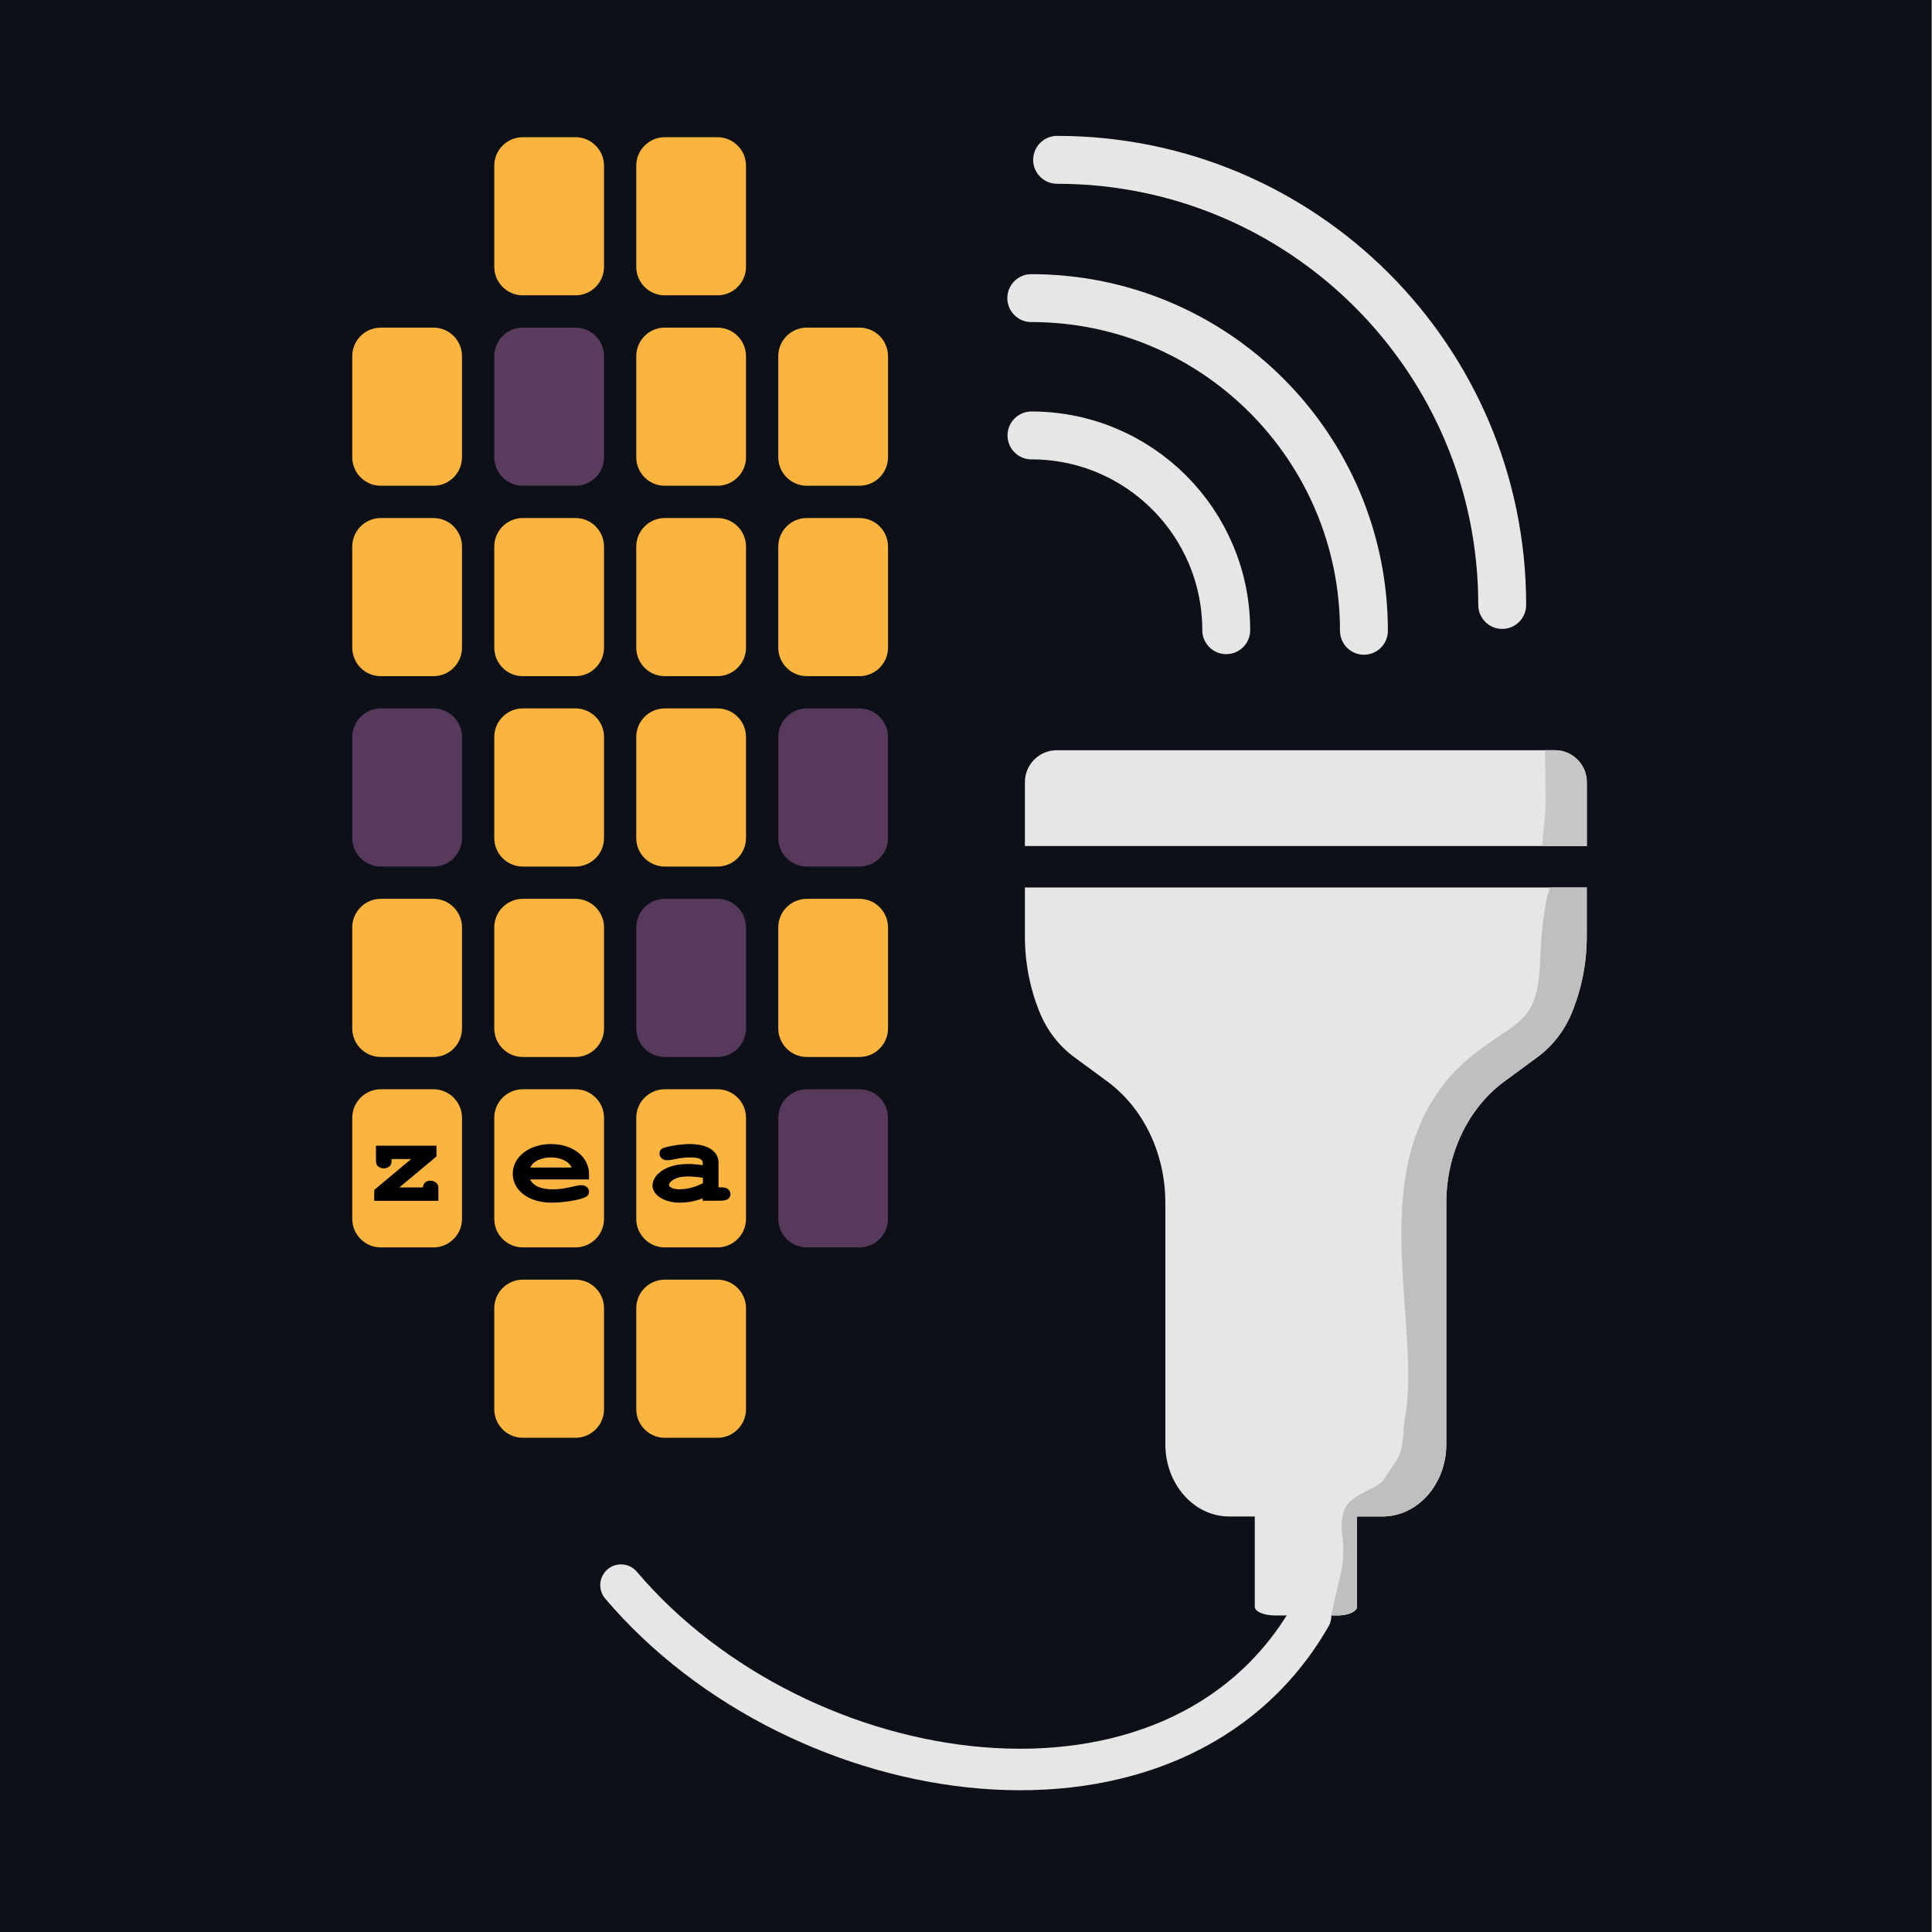
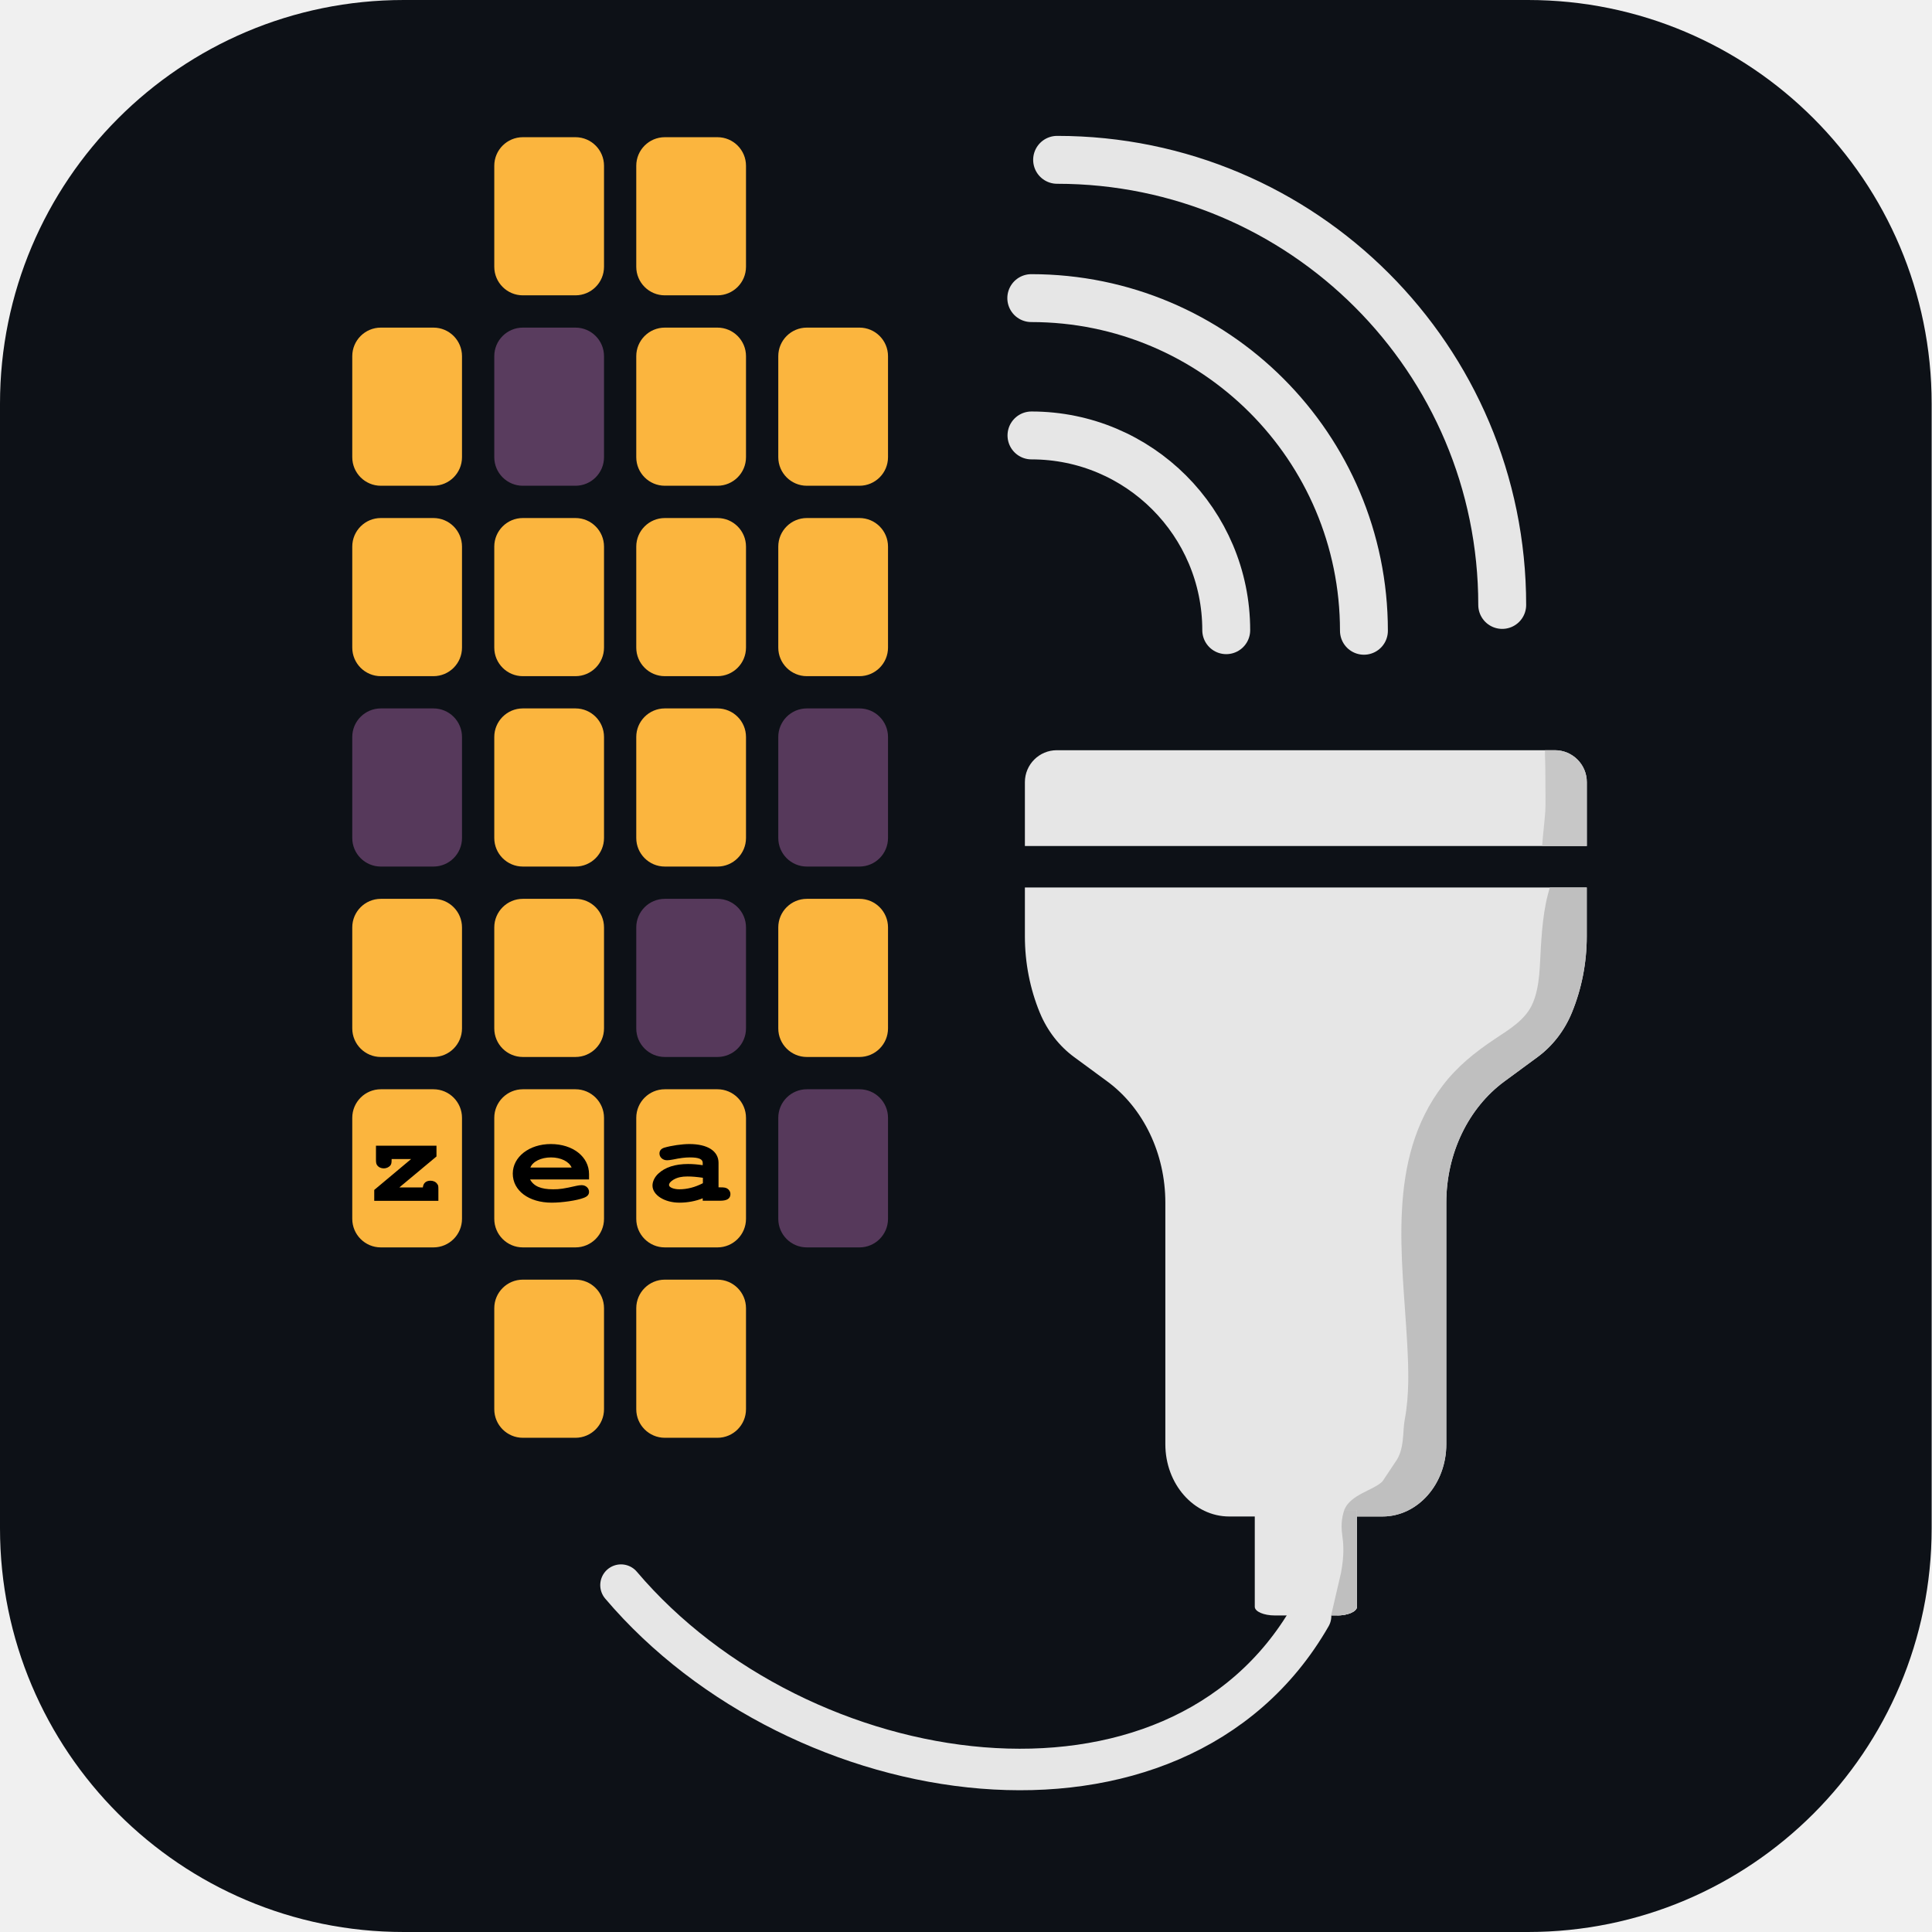
<svg xmlns="http://www.w3.org/2000/svg" id="a" data-name="logo" viewBox="0 0 605 605.11" width="605" height="605.11">
  <defs>
    <style>
      .aj, .ak, .al {
        fill: none;
      }

      .am {
        fill: #e6e6e6;
      }

      .an {
        fill: #593c5e;
      }

      .ao {
        fill: #c7c7c7;
      }

      .ap {
        fill: #fff;
      }

      .aq {
        fill: #56395b;
      }

      .ar {
        font-family: Courier-Bold, Courier;
        font-size: 40.61px;
        font-weight: 700;
      }

      .as {
        clip-path: url(#j);
      }

      .at {
        clip-path: url(#e);
      }

      .au {
        clip-path: url(#d);
      }

      .av {
        clip-path: url(#g);
      }

      .aw {
        clip-path: url(#f);
      }

      .ak {
        stroke-width: 15px;
      }

      .ak, .al {
        stroke: #e6e6e6;
        stroke-linecap: round;
        stroke-miterlimit: 10;
      }

      .al {
        stroke-width: 13px;
      }

      .ax {
        fill: #bfbfbf;
      }

      .ay {
        fill: #fbb53e;
      }

      .bg {
        fill: #0d1117;
      }

      @media (prefers-color-scheme: light) {
        .bg {
          fill: #ffffff;
        }
      }
    </style>
    <clipPath id="d">
      <path class="al" d="M410.48,506.13c-42.34,73.8-159.98,56.34-215.98-9.66" />
    </clipPath>
    <clipPath id="e">
      <path class="am" d="M331,234.97h156c5.52,0,10,4.48,10,10v20h-176v-20c0-5.52,4.48-10,10-10Z" />
    </clipPath>
    <clipPath id="f">
      <path class="am" d="M321,277.97v15.31c0,8.28,1.6,16.41,4.65,23.84,2.35,5.72,6.12,10.54,10.79,13.97l10.33,7.59c11.37,8.35,18.22,22.65,18.22,37.99v75.66c0,12.51,8.95,22.64,20,22.64h48c11.05,0,20-10.14,20-22.64v-75.66c0-15.34,6.86-29.64,18.22-37.99l10.33-7.59c4.67-3.43,8.45-8.25,10.79-13.97,3.05-7.43,4.65-15.56,4.65-23.84v-15.31h-176Z" />
    </clipPath>
    <clipPath id="g">
      <path class="am" d="M418.71,505.97h-19.42c-3.47,0-6.29-1.22-6.29-2.73v-30.27h32v30.27c0,1.51-2.82,2.73-6.29,2.73Z" />
    </clipPath>
    <clipPath id="j">
      <rect class="aj" x="110.33" y="42.97" width="167.79" height="414" />
    </clipPath>
  </defs>
  <g id="b" data-name="background">
-     <rect class="bg" width="605" height="605.11" />
+     <rect class="bg" width="605" height="605.11" rx="126.45" ry="126.45" />
  </g>
  <g id="c" data-name="probe">
    <g>
      <g class="au">
        <path class="ap" d="M432.06,499.44c-4.93-2.88-12.31-1.35-15.05,3.95-15.29,29.59-46.65,45.54-71.4,66.04-4.58,3.79-3.92,11.63,0,15.56,4.53,4.53,10.97,3.8,15.56,0,26.48-21.94,58.45-38.79,74.84-70.5,2.73-5.28,1.37-11.94-3.95-15.05Z" />
      </g>
      <path class="al" d="M410.48,506.13c-42.34,73.8-159.98,56.34-215.98-9.66" />
    </g>
    <g>
      <path class="am" d="M331,234.97h156c5.52,0,10,4.48,10,10v20h-176v-20c0-5.52,4.48-10,10-10Z" />
      <g class="at">
        <path class="ao" d="M503.48,229.6c-2.33-5.47-10.38-6.68-15.05-3.95-5.66,3.31-4.43,9.35-4.43,15.32s.14,10.93,0,13c-.26,3.78-.74,7.22-1,11-.41,5.93,5.73,5.97,11.38,5.97,6.3,0,10.59-5.05,11-11,.72-10.47,2.33-20.43-1.89-30.34Z" />
      </g>
    </g>
    <g>
      <path class="am" d="M321,277.97v15.31c0,8.28,1.6,16.41,4.65,23.84,2.35,5.72,6.12,10.54,10.79,13.97l10.33,7.59c11.37,8.35,18.22,22.65,18.22,37.99v75.66c0,12.51,8.95,22.64,20,22.64h48c11.05,0,20-10.14,20-22.64v-75.66c0-15.34,6.86-29.64,18.22-37.99l10.33-7.59c4.67-3.43,8.45-8.25,10.79-13.97,3.05-7.43,4.65-15.56,4.65-23.84v-15.31h-176Z" />
      <g class="aw">
        <path class="ax" d="M433,463.97c-2.85,2.87-10,4-12,9,0,0-1.79,4.86,0,5,2.64.21,4.47,5.46,6.85,6.71,4.52,2.39,11.6,1.75,14.53-2.98,11.41-5.01,17.4-22.25,19.21-33.56,2.67-16.65.53-33.1-.54-49.78-.82-12.86-.97-27.18,4.63-39.03,6.41-13.57,21.62-17.48,30.3-29.14,11.01-14.79,5.25-33.16,11.68-49.25,1.66-4.14-.53-8.88-3.96-11.59.21-.52.4-1.07.54-1.66,2.89-11.94,2.63-24.3-1.27-35.99-1.88-5.63-7.58-9.32-13.53-7.68-5.5,1.51-9.57,7.87-7.68,13.53,2.69,8.05,3.28,16.01,1.27,24.29-1.24,5.11.91,9.13,4.28,11.46-.32.57-.61,1.17-.86,1.79-2.74,6.85-3.39,14.32-3.85,21.62-.36,5.7-.24,11.92-2.45,17.3-2.21,5.38-7.4,8.35-12.03,11.45-6.19,4.14-11.68,8.54-16.21,14.47-17.8,23.28-12.63,53.82-11.17,80.89.43,7.9.7,16.1-.79,23.91-.69,3.61.04,9.24-2.96,13.24" />
      </g>
    </g>
    <g>
      <path class="am" d="M418.71,505.97h-19.42c-3.47,0-6.29-1.22-6.29-2.73v-30.27h32v30.27c0,1.51-2.82,2.73-6.29,2.73Z" />
      <g class="av">
        <path class="am" d="M431.96,466.44c-6.55,0-10.27,5.4-11,11.71l-2.7,23.38c-.73,6.29,5.58,11.71,11,11.71,6.55,0,10.27-5.4,11-11.71l2.7-23.38c.73-6.29-5.58-11.71-11-11.71Z" />
        <path class="ax" d="M417.11,505.09c-.53,2.15-.45,4.47.1,6.59.04.15.14.54.27,1,.34,3.39,1.96,6.5,5.15,8.49,4.69,2.92,12.62,1.6,15.05-4.2.47-1.12.86-2.15,1.15-3.17,2.4-2.17,3.87-5.49,4.21-9.13.56-6.09.54-12.11.08-18.11.04-.47.08-.95.11-1.42.11-1.54-.16-3.03-.7-4.4-.27-2.14-.58-4.27-.95-6.41-1.08-6.22-8.16-9.75-13.53-8.18-6.14,1.8-8.56,8.13-7.68,14.4.38,2.7.75,6.22-.37,12.11" />
      </g>
    </g>
  </g>
  <g id="h" data-name="waves">
    <g>
      <path class="ak" d="M323,93.37c57.54,0,104.19,46.65,104.19,104.19" />
      <path class="ak" d="M331.09,50.06c76.99,0,139.41,62.42,139.41,139.41" />
      <path class="ak" d="M323.06,136.38c33.69,0,61,27.31,61,61" />
    </g>
  </g>
  <g id="i" data-name="corn">
    <g class="as">
      <g>
        <g id="k" data-name="&amp;lt;Grid Repeat&amp;gt;">
          <rect class="ay" x="154.81" y="42.97" width="34.37" height="49.53" rx="8.95" ry="8.95" />
        </g>
        <g id="l" data-name="&amp;lt;Grid Repeat&amp;gt;">
          <rect class="ay" x="199.28" y="42.97" width="34.37" height="49.53" rx="8.95" ry="8.95" />
        </g>
        <g id="m" data-name="&amp;lt;Grid Repeat&amp;gt;">
          <rect class="ay" x="110.33" y="102.61" width="34.37" height="49.53" rx="8.95" ry="8.95" />
        </g>
        <g id="n" data-name="&amp;lt;Grid Repeat&amp;gt;">
          <rect class="an" x="154.81" y="102.61" width="34.37" height="49.53" rx="8.95" ry="8.95" />
        </g>
        <g id="o" data-name="&amp;lt;Grid Repeat&amp;gt;">
          <rect class="ay" x="199.28" y="102.61" width="34.37" height="49.53" rx="8.95" ry="8.95" />
        </g>
        <g id="p" data-name="&amp;lt;Grid Repeat&amp;gt;">
          <rect class="ay" x="243.76" y="102.61" width="34.37" height="49.53" rx="8.95" ry="8.95" />
        </g>
        <g id="q" data-name="&amp;lt;Grid Repeat&amp;gt;">
          <rect class="ay" x="110.33" y="162.25" width="34.37" height="49.53" rx="8.95" ry="8.95" />
        </g>
        <g id="r" data-name="&amp;lt;Grid Repeat&amp;gt;">
          <rect class="ay" x="154.81" y="162.25" width="34.37" height="49.53" rx="8.95" ry="8.95" />
        </g>
        <g id="s" data-name="&amp;lt;Grid Repeat&amp;gt;">
          <rect class="ay" x="199.28" y="162.25" width="34.37" height="49.53" rx="8.95" ry="8.95" />
        </g>
        <g id="t" data-name="&amp;lt;Grid Repeat&amp;gt;">
          <rect class="ay" x="243.76" y="162.25" width="34.37" height="49.53" rx="8.95" ry="8.95" />
        </g>
        <g id="u" data-name="&amp;lt;Grid Repeat&amp;gt;">
          <rect class="aq" x="110.33" y="221.88" width="34.37" height="49.53" rx="8.95" ry="8.95" />
        </g>
        <g id="v" data-name="&amp;lt;Grid Repeat&amp;gt;">
          <rect class="ay" x="154.81" y="221.88" width="34.37" height="49.53" rx="8.95" ry="8.95" />
        </g>
        <g id="w" data-name="&amp;lt;Grid Repeat&amp;gt;">
          <rect class="ay" x="199.28" y="221.88" width="34.37" height="49.53" rx="8.95" ry="8.95" />
        </g>
        <g id="x" data-name="&amp;lt;Grid Repeat&amp;gt;">
          <rect class="aq" x="243.76" y="221.88" width="34.37" height="49.53" rx="8.95" ry="8.95" />
        </g>
        <g id="y" data-name="&amp;lt;Grid Repeat&amp;gt;">
          <rect class="ay" x="110.33" y="281.52" width="34.37" height="49.53" rx="8.95" ry="8.95" />
        </g>
        <g id="z" data-name="&amp;lt;Grid Repeat&amp;gt;">
          <rect class="ay" x="154.81" y="281.52" width="34.37" height="49.53" rx="8.95" ry="8.95" />
        </g>
        <g id="aa" data-name="&amp;lt;Grid Repeat&amp;gt;">
          <rect class="aq" x="199.28" y="281.52" width="34.37" height="49.53" rx="8.95" ry="8.95" />
        </g>
        <g id="ab" data-name="&amp;lt;Grid Repeat&amp;gt;">
          <rect class="ay" x="243.76" y="281.52" width="34.37" height="49.53" rx="8.95" ry="8.95" />
        </g>
        <g id="ac" data-name="&amp;lt;Grid Repeat&amp;gt;">
          <rect class="ay" x="110.33" y="341.16" width="34.37" height="49.53" rx="8.95" ry="8.95" />
        </g>
        <g id="ad" data-name="&amp;lt;Grid Repeat&amp;gt;">
          <rect class="ay" x="154.81" y="341.16" width="34.37" height="49.53" rx="8.95" ry="8.95" />
        </g>
        <g id="ae" data-name="&amp;lt;Grid Repeat&amp;gt;">
          <rect class="ay" x="199.28" y="341.16" width="34.37" height="49.53" rx="8.95" ry="8.95" />
        </g>
        <g id="af" data-name="&amp;lt;Grid Repeat&amp;gt;">
          <rect class="aq" x="243.76" y="341.16" width="34.37" height="49.53" rx="8.95" ry="8.95" />
        </g>
        <g id="ag" data-name="&amp;lt;Grid Repeat&amp;gt;">
          <rect class="ay" x="154.81" y="400.79" width="34.37" height="49.53" rx="8.95" ry="8.95" />
        </g>
        <g id="ah" data-name="&amp;lt;Grid Repeat&amp;gt;">
          <rect class="ay" x="199.28" y="400.79" width="34.37" height="49.53" rx="8.95" ry="8.95" />
        </g>
      </g>
    </g>
  </g>
  <g id="ai" data-name="zea">
    <text class="ar" transform="translate(113.52 376.1) scale(1.12 1)">
      <tspan x="0" y="0">z</tspan>
    </text>
    <text class="ar" transform="translate(159.29 376.07) scale(1.12 1)">
      <tspan x="0" y="0">e</tspan>
    </text>
    <text class="ar" transform="translate(202.63 376.07) scale(1.12 1)">
      <tspan x="0" y="0">a</tspan>
    </text>
  </g>
</svg>
